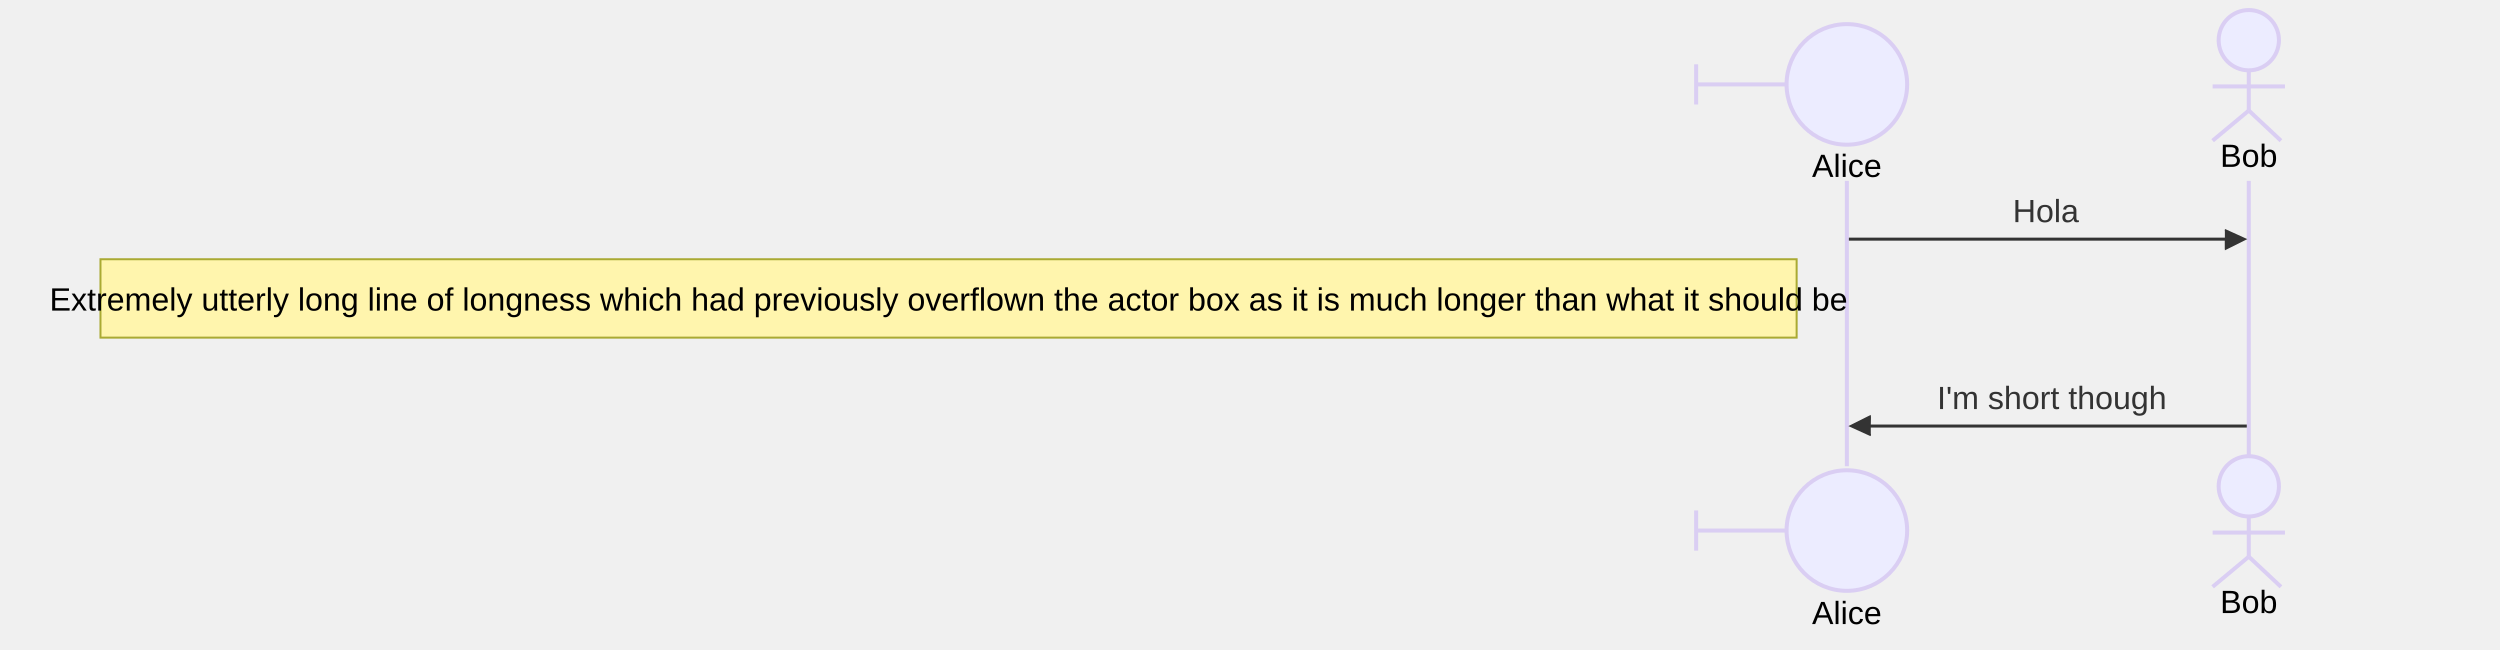
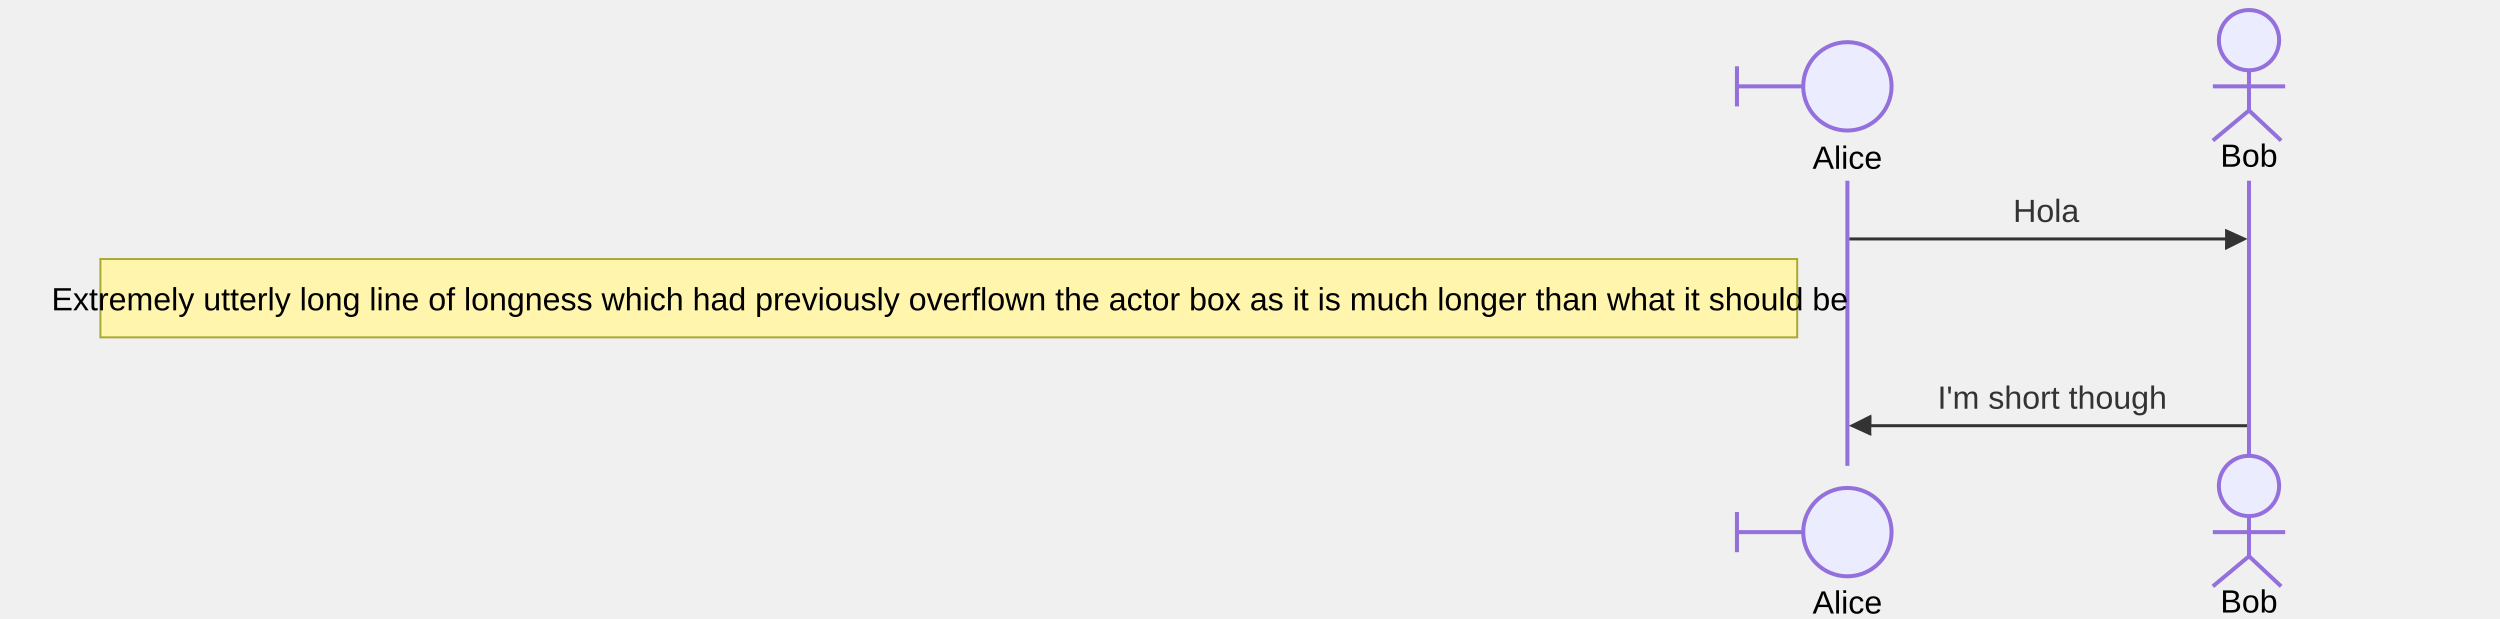
- <svg xmlns="http://www.w3.org/2000/svg" id="upstream_cypress_sequencediagram_v2_spec_should_render_long_notes_left_of_boundary_018" width="100%" style="max-width: 1244px; background-color: white;" viewBox="-844 -10 1244 323" role="graphics-document document" aria-roledescription="sequence">
+ <svg xmlns="http://www.w3.org/2000/svg" id="upstream_cypress_sequencediagram_v2_spec_should_render_long_notes_left_of_boundary_018" width="100%" style="max-width: 1245px; background-color: white;" viewBox="-845 -10 1245 308" role="graphics-document document" aria-roledescription="sequence">
  <g />
  <g />
  <g>
-     <line id="actor1" x1="275" y1="80" x2="275" y2="222" class="actor-line 200" stroke-width="0.5px" stroke="#999" name="Bob" />
+     <line id="actor1" x1="275" y1="80" x2="275" y2="222" class="actor-line 200" stroke-width="0.5px" stroke="#999" name="Bob" data-et="life-line" data-id="Bob" />
  </g>
  <g>
-     <line id="actor0" x1="75" y1="80" x2="75" y2="222" class="actor-line 200" stroke-width="0.5px" stroke="#999" name="Alice" />
+     <line id="actor0" x1="75" y1="80" x2="75" y2="222" class="actor-line 200" stroke-width="0.5px" stroke="#999" name="Alice" data-et="life-line" data-id="Alice" />
  </g>
-   <style>#upstream_cypress_sequencediagram_v2_spec_should_render_long_notes_left_of_boundary_018{font-family:"trebuchet ms",verdana,arial,sans-serif;font-size:16px;fill:#333;}@keyframes edge-animation-frame{from{stroke-dashoffset:0;}}@keyframes dash{to{stroke-dashoffset:0;}}#upstream_cypress_sequencediagram_v2_spec_should_render_long_notes_left_of_boundary_018 .edge-animation-slow{stroke-dasharray:9,5!important;stroke-dashoffset:900;animation:dash 50s linear infinite;stroke-linecap:round;}#upstream_cypress_sequencediagram_v2_spec_should_render_long_notes_left_of_boundary_018 .edge-animation-fast{stroke-dasharray:9,5!important;stroke-dashoffset:900;animation:dash 20s linear infinite;stroke-linecap:round;}#upstream_cypress_sequencediagram_v2_spec_should_render_long_notes_left_of_boundary_018 .error-icon{fill:#552222;}#upstream_cypress_sequencediagram_v2_spec_should_render_long_notes_left_of_boundary_018 .error-text{fill:#552222;stroke:#552222;}#upstream_cypress_sequencediagram_v2_spec_should_render_long_notes_left_of_boundary_018 .edge-thickness-normal{stroke-width:1px;}#upstream_cypress_sequencediagram_v2_spec_should_render_long_notes_left_of_boundary_018 .edge-thickness-thick{stroke-width:3.5px;}#upstream_cypress_sequencediagram_v2_spec_should_render_long_notes_left_of_boundary_018 .edge-pattern-solid{stroke-dasharray:0;}#upstream_cypress_sequencediagram_v2_spec_should_render_long_notes_left_of_boundary_018 .edge-thickness-invisible{stroke-width:0;fill:none;}#upstream_cypress_sequencediagram_v2_spec_should_render_long_notes_left_of_boundary_018 .edge-pattern-dashed{stroke-dasharray:3;}#upstream_cypress_sequencediagram_v2_spec_should_render_long_notes_left_of_boundary_018 .edge-pattern-dotted{stroke-dasharray:2;}#upstream_cypress_sequencediagram_v2_spec_should_render_long_notes_left_of_boundary_018 .marker{fill:#333333;stroke:#333333;}#upstream_cypress_sequencediagram_v2_spec_should_render_long_notes_left_of_boundary_018 .marker.cross{stroke:#333333;}#upstream_cypress_sequencediagram_v2_spec_should_render_long_notes_left_of_boundary_018 svg{font-family:"trebuchet ms",verdana,arial,sans-serif;font-size:16px;}#upstream_cypress_sequencediagram_v2_spec_should_render_long_notes_left_of_boundary_018 p{margin:0;}#upstream_cypress_sequencediagram_v2_spec_should_render_long_notes_left_of_boundary_018 .actor{stroke:hsl(259.626, 59.777%, 87.902%);fill:#ECECFF;}#upstream_cypress_sequencediagram_v2_spec_should_render_long_notes_left_of_boundary_018 text.actor&gt;tspan{fill:black;stroke:none;}#upstream_cypress_sequencediagram_v2_spec_should_render_long_notes_left_of_boundary_018 .actor-line{stroke:hsl(259.626, 59.777%, 87.902%);}#upstream_cypress_sequencediagram_v2_spec_should_render_long_notes_left_of_boundary_018 .innerArc{stroke-width:1.5;stroke-dasharray:none;}#upstream_cypress_sequencediagram_v2_spec_should_render_long_notes_left_of_boundary_018 .messageLine0{stroke-width:1.5;stroke-dasharray:none;stroke:#333;}#upstream_cypress_sequencediagram_v2_spec_should_render_long_notes_left_of_boundary_018 .messageLine1{stroke-width:1.5;stroke-dasharray:2,2;stroke:#333;}#upstream_cypress_sequencediagram_v2_spec_should_render_long_notes_left_of_boundary_018 #arrowhead path{fill:#333;stroke:#333;}#upstream_cypress_sequencediagram_v2_spec_should_render_long_notes_left_of_boundary_018 .sequenceNumber{fill:white;}#upstream_cypress_sequencediagram_v2_spec_should_render_long_notes_left_of_boundary_018 #sequencenumber{fill:#333;}#upstream_cypress_sequencediagram_v2_spec_should_render_long_notes_left_of_boundary_018 #crosshead path{fill:#333;stroke:#333;}#upstream_cypress_sequencediagram_v2_spec_should_render_long_notes_left_of_boundary_018 .messageText{fill:#333;stroke:none;}#upstream_cypress_sequencediagram_v2_spec_should_render_long_notes_left_of_boundary_018 .labelBox{stroke:hsl(259.626, 59.777%, 87.902%);fill:#ECECFF;}#upstream_cypress_sequencediagram_v2_spec_should_render_long_notes_left_of_boundary_018 .labelText,#upstream_cypress_sequencediagram_v2_spec_should_render_long_notes_left_of_boundary_018 .labelText&gt;tspan{fill:black;stroke:none;}#upstream_cypress_sequencediagram_v2_spec_should_render_long_notes_left_of_boundary_018 .loopText,#upstream_cypress_sequencediagram_v2_spec_should_render_long_notes_left_of_boundary_018 .loopText&gt;tspan{fill:black;stroke:none;}#upstream_cypress_sequencediagram_v2_spec_should_render_long_notes_left_of_boundary_018 .loopLine{stroke-width:2px;stroke-dasharray:2,2;stroke:hsl(259.626, 59.777%, 87.902%);fill:hsl(259.626, 59.777%, 87.902%);}#upstream_cypress_sequencediagram_v2_spec_should_render_long_notes_left_of_boundary_018 .note{stroke:#aaaa33;fill:#fff5ad;}#upstream_cypress_sequencediagram_v2_spec_should_render_long_notes_left_of_boundary_018 .noteText,#upstream_cypress_sequencediagram_v2_spec_should_render_long_notes_left_of_boundary_018 .noteText&gt;tspan{fill:black;stroke:none;}#upstream_cypress_sequencediagram_v2_spec_should_render_long_notes_left_of_boundary_018 .activation0{fill:#f4f4f4;stroke:#666;}#upstream_cypress_sequencediagram_v2_spec_should_render_long_notes_left_of_boundary_018 .activation1{fill:#f4f4f4;stroke:#666;}#upstream_cypress_sequencediagram_v2_spec_should_render_long_notes_left_of_boundary_018 .activation2{fill:#f4f4f4;stroke:#666;}#upstream_cypress_sequencediagram_v2_spec_should_render_long_notes_left_of_boundary_018 .actorPopupMenu{position:absolute;}#upstream_cypress_sequencediagram_v2_spec_should_render_long_notes_left_of_boundary_018 .actorPopupMenuPanel{position:absolute;fill:#ECECFF;box-shadow:0px 8px 16px 0px rgba(0,0,0,0.2);filter:drop-shadow(3px 5px 2px rgb(0 0 0 / 0.4));}#upstream_cypress_sequencediagram_v2_spec_should_render_long_notes_left_of_boundary_018 .actor-man line{stroke:hsl(259.626, 59.777%, 87.902%);fill:#ECECFF;}#upstream_cypress_sequencediagram_v2_spec_should_render_long_notes_left_of_boundary_018 .actor-man circle,#upstream_cypress_sequencediagram_v2_spec_should_render_long_notes_left_of_boundary_018 line{stroke:hsl(259.626, 59.777%, 87.902%);fill:#ECECFF;stroke-width:2px;}#upstream_cypress_sequencediagram_v2_spec_should_render_long_notes_left_of_boundary_018 :root{--mermaid-font-family:"trebuchet ms",verdana,arial,sans-serif;}</style>
+   <style>#upstream_cypress_sequencediagram_v2_spec_should_render_long_notes_left_of_boundary_018{font-family:"trebuchet ms",verdana,arial,sans-serif;font-size:16px;fill:#333;}@keyframes edge-animation-frame{from{stroke-dashoffset:0;}}@keyframes dash{to{stroke-dashoffset:0;}}#upstream_cypress_sequencediagram_v2_spec_should_render_long_notes_left_of_boundary_018 .edge-animation-slow{stroke-dasharray:9,5!important;stroke-dashoffset:900;animation:dash 50s linear infinite;stroke-linecap:round;}#upstream_cypress_sequencediagram_v2_spec_should_render_long_notes_left_of_boundary_018 .edge-animation-fast{stroke-dasharray:9,5!important;stroke-dashoffset:900;animation:dash 20s linear infinite;stroke-linecap:round;}#upstream_cypress_sequencediagram_v2_spec_should_render_long_notes_left_of_boundary_018 .error-icon{fill:#552222;}#upstream_cypress_sequencediagram_v2_spec_should_render_long_notes_left_of_boundary_018 .error-text{fill:#552222;stroke:#552222;}#upstream_cypress_sequencediagram_v2_spec_should_render_long_notes_left_of_boundary_018 .edge-thickness-normal{stroke-width:1px;}#upstream_cypress_sequencediagram_v2_spec_should_render_long_notes_left_of_boundary_018 .edge-thickness-thick{stroke-width:3.5px;}#upstream_cypress_sequencediagram_v2_spec_should_render_long_notes_left_of_boundary_018 .edge-pattern-solid{stroke-dasharray:0;}#upstream_cypress_sequencediagram_v2_spec_should_render_long_notes_left_of_boundary_018 .edge-thickness-invisible{stroke-width:0;fill:none;}#upstream_cypress_sequencediagram_v2_spec_should_render_long_notes_left_of_boundary_018 .edge-pattern-dashed{stroke-dasharray:3;}#upstream_cypress_sequencediagram_v2_spec_should_render_long_notes_left_of_boundary_018 .edge-pattern-dotted{stroke-dasharray:2;}#upstream_cypress_sequencediagram_v2_spec_should_render_long_notes_left_of_boundary_018 .marker{fill:#333333;stroke:#333333;}#upstream_cypress_sequencediagram_v2_spec_should_render_long_notes_left_of_boundary_018 .marker.cross{stroke:#333333;}#upstream_cypress_sequencediagram_v2_spec_should_render_long_notes_left_of_boundary_018 svg{font-family:"trebuchet ms",verdana,arial,sans-serif;font-size:16px;}#upstream_cypress_sequencediagram_v2_spec_should_render_long_notes_left_of_boundary_018 p{margin:0;}#upstream_cypress_sequencediagram_v2_spec_should_render_long_notes_left_of_boundary_018 .actor{stroke:#9370DB;fill:#ECECFF;stroke-width:1;}#upstream_cypress_sequencediagram_v2_spec_should_render_long_notes_left_of_boundary_018 rect.actor.outer-path[data-look="neo"]{filter:drop-shadow(1px 2px 2px rgba(185, 185, 185, 1));}#upstream_cypress_sequencediagram_v2_spec_should_render_long_notes_left_of_boundary_018 rect.note[data-look="neo"]{stroke:#aaaa33;fill:#fff5ad;filter:drop-shadow(1px 2px 2px rgba(185, 185, 185, 1));}#upstream_cypress_sequencediagram_v2_spec_should_render_long_notes_left_of_boundary_018 text.actor&gt;tspan{fill:black;stroke:none;}#upstream_cypress_sequencediagram_v2_spec_should_render_long_notes_left_of_boundary_018 .actor-line{stroke:#9370DB;}#upstream_cypress_sequencediagram_v2_spec_should_render_long_notes_left_of_boundary_018 .innerArc{stroke-width:1.5;stroke-dasharray:none;}#upstream_cypress_sequencediagram_v2_spec_should_render_long_notes_left_of_boundary_018 .messageLine0{stroke-width:1.5;stroke-dasharray:none;stroke:#333;}#upstream_cypress_sequencediagram_v2_spec_should_render_long_notes_left_of_boundary_018 .messageLine1{stroke-width:1.5;stroke-dasharray:2,2;stroke:#333;}#upstream_cypress_sequencediagram_v2_spec_should_render_long_notes_left_of_boundary_018 [id$="-arrowhead"] path{fill:#333;stroke:#333;}#upstream_cypress_sequencediagram_v2_spec_should_render_long_notes_left_of_boundary_018 .sequenceNumber{fill:white;}#upstream_cypress_sequencediagram_v2_spec_should_render_long_notes_left_of_boundary_018 [id$="-sequencenumber"]{fill:#333;}#upstream_cypress_sequencediagram_v2_spec_should_render_long_notes_left_of_boundary_018 [id$="-crosshead"] path{fill:#333;stroke:#333;}#upstream_cypress_sequencediagram_v2_spec_should_render_long_notes_left_of_boundary_018 .messageText{fill:#333;stroke:none;}#upstream_cypress_sequencediagram_v2_spec_should_render_long_notes_left_of_boundary_018 .labelBox{stroke:#9370DB;fill:#ECECFF;filter:none;}#upstream_cypress_sequencediagram_v2_spec_should_render_long_notes_left_of_boundary_018 .labelText,#upstream_cypress_sequencediagram_v2_spec_should_render_long_notes_left_of_boundary_018 .labelText&gt;tspan{fill:black;stroke:none;}#upstream_cypress_sequencediagram_v2_spec_should_render_long_notes_left_of_boundary_018 .loopText,#upstream_cypress_sequencediagram_v2_spec_should_render_long_notes_left_of_boundary_018 .loopText&gt;tspan{fill:black;stroke:none;}#upstream_cypress_sequencediagram_v2_spec_should_render_long_notes_left_of_boundary_018 .sectionTitle,#upstream_cypress_sequencediagram_v2_spec_should_render_long_notes_left_of_boundary_018 .sectionTitle&gt;tspan{fill:black;stroke:none;}#upstream_cypress_sequencediagram_v2_spec_should_render_long_notes_left_of_boundary_018 .loopLine{stroke-width:2px;stroke-dasharray:2,2;stroke:#9370DB;fill:#9370DB;}#upstream_cypress_sequencediagram_v2_spec_should_render_long_notes_left_of_boundary_018 .note{stroke:#aaaa33;fill:#fff5ad;}#upstream_cypress_sequencediagram_v2_spec_should_render_long_notes_left_of_boundary_018 .noteText,#upstream_cypress_sequencediagram_v2_spec_should_render_long_notes_left_of_boundary_018 .noteText&gt;tspan{fill:black;stroke:none;font-weight:normal;}#upstream_cypress_sequencediagram_v2_spec_should_render_long_notes_left_of_boundary_018 .activation0{fill:#f4f4f4;stroke:#666;}#upstream_cypress_sequencediagram_v2_spec_should_render_long_notes_left_of_boundary_018 .activation1{fill:#f4f4f4;stroke:#666;}#upstream_cypress_sequencediagram_v2_spec_should_render_long_notes_left_of_boundary_018 .activation2{fill:#f4f4f4;stroke:#666;}#upstream_cypress_sequencediagram_v2_spec_should_render_long_notes_left_of_boundary_018 .actorPopupMenu{position:absolute;}#upstream_cypress_sequencediagram_v2_spec_should_render_long_notes_left_of_boundary_018 .actorPopupMenuPanel{position:absolute;fill:#ECECFF;box-shadow:0px 8px 16px 0px rgba(0,0,0,0.2);filter:drop-shadow(3px 5px 2px rgb(0 0 0 / 0.4));}#upstream_cypress_sequencediagram_v2_spec_should_render_long_notes_left_of_boundary_018 .actor-man circle,#upstream_cypress_sequencediagram_v2_spec_should_render_long_notes_left_of_boundary_018 line{fill:#ECECFF;stroke-width:2px;}#upstream_cypress_sequencediagram_v2_spec_should_render_long_notes_left_of_boundary_018 g rect.rect{filter:drop-shadow(1px 2px 2px rgba(185, 185, 185, 1));stroke:#9370DB;}#upstream_cypress_sequencediagram_v2_spec_should_render_long_notes_left_of_boundary_018 .node .neo-node{stroke:#9370DB;}#upstream_cypress_sequencediagram_v2_spec_should_render_long_notes_left_of_boundary_018 [data-look="neo"].node rect,#upstream_cypress_sequencediagram_v2_spec_should_render_long_notes_left_of_boundary_018 [data-look="neo"].cluster rect,#upstream_cypress_sequencediagram_v2_spec_should_render_long_notes_left_of_boundary_018 [data-look="neo"].node polygon{stroke:#9370DB;filter:drop-shadow(1px 2px 2px rgba(185, 185, 185, 1));}#upstream_cypress_sequencediagram_v2_spec_should_render_long_notes_left_of_boundary_018 [data-look="neo"].node path{stroke:#9370DB;stroke-width:1px;}#upstream_cypress_sequencediagram_v2_spec_should_render_long_notes_left_of_boundary_018 [data-look="neo"].node .outer-path{filter:drop-shadow(1px 2px 2px rgba(185, 185, 185, 1));}#upstream_cypress_sequencediagram_v2_spec_should_render_long_notes_left_of_boundary_018 [data-look="neo"].node .neo-line path{stroke:#9370DB;filter:none;}#upstream_cypress_sequencediagram_v2_spec_should_render_long_notes_left_of_boundary_018 [data-look="neo"].node circle{stroke:#9370DB;filter:drop-shadow(1px 2px 2px rgba(185, 185, 185, 1));}#upstream_cypress_sequencediagram_v2_spec_should_render_long_notes_left_of_boundary_018 [data-look="neo"].node circle .state-start{fill:#000000;}#upstream_cypress_sequencediagram_v2_spec_should_render_long_notes_left_of_boundary_018 [data-look="neo"].icon-shape .icon{fill:#9370DB;filter:drop-shadow(1px 2px 2px rgba(185, 185, 185, 1));}#upstream_cypress_sequencediagram_v2_spec_should_render_long_notes_left_of_boundary_018 [data-look="neo"].icon-shape .icon-neo path{stroke:#9370DB;filter:drop-shadow(1px 2px 2px rgba(185, 185, 185, 1));}#upstream_cypress_sequencediagram_v2_spec_should_render_long_notes_left_of_boundary_018 :root{--mermaid-font-family:"trebuchet ms",verdana,arial,sans-serif;}</style>
  <g />
  <defs>
-     <symbol id="computer" width="24" height="24">
+     <symbol id="upstream_cypress_sequencediagram_v2_spec_should_render_long_notes_left_of_boundary_018-computer" width="24" height="24">
      <path transform="scale(.5)" d="M2 2v13h20v-13h-20zm18 11h-16v-9h16v9zm-10.228 6l.466-1h3.524l.467 1h-4.457zm14.228 3h-24l2-6h2.104l-1.33 4h18.45l-1.297-4h2.073l2 6zm-5-10h-14v-7h14v7z" />
    </symbol>
  </defs>
  <defs>
-     <symbol id="database" fill-rule="evenodd" clip-rule="evenodd">
+     <symbol id="upstream_cypress_sequencediagram_v2_spec_should_render_long_notes_left_of_boundary_018-database" fill-rule="evenodd" clip-rule="evenodd">
      <path transform="scale(.5)" d="M12.258.001l.256.004.255.005.253.008.251.01.249.012.247.015.246.016.242.019.241.02.239.023.236.024.233.027.231.028.229.031.225.032.223.034.22.036.217.038.214.04.211.041.208.043.205.045.201.046.198.048.194.05.191.051.187.053.183.054.18.056.175.057.172.059.168.06.163.061.16.063.155.064.15.066.074.033.073.033.071.034.07.034.069.035.068.035.067.035.066.035.064.036.064.036.062.036.06.036.06.037.058.037.058.037.055.038.055.038.053.038.052.038.051.039.05.039.048.039.047.039.045.04.044.04.043.04.041.04.04.041.039.041.037.041.036.041.034.041.033.042.032.042.03.042.029.042.027.042.026.043.024.043.023.043.021.043.02.043.018.044.017.043.015.044.013.044.012.044.011.045.009.044.007.045.006.045.004.045.002.045.001.045v17l-.001.045-.002.045-.004.045-.006.045-.007.045-.009.044-.011.045-.012.044-.013.044-.015.044-.017.043-.018.044-.02.043-.021.043-.023.043-.024.043-.026.043-.027.042-.029.042-.03.042-.032.042-.033.042-.034.041-.036.041-.037.041-.039.041-.04.041-.041.04-.043.04-.044.04-.045.04-.047.039-.048.039-.05.039-.051.039-.052.038-.053.038-.055.038-.055.038-.058.037-.058.037-.06.037-.06.036-.062.036-.064.036-.064.036-.066.035-.067.035-.068.035-.069.035-.07.034-.071.034-.073.033-.074.033-.15.066-.155.064-.16.063-.163.061-.168.06-.172.059-.175.057-.18.056-.183.054-.187.053-.191.051-.194.05-.198.048-.201.046-.205.045-.208.043-.211.041-.214.04-.217.038-.22.036-.223.034-.225.032-.229.031-.231.028-.233.027-.236.024-.239.023-.241.02-.242.019-.246.016-.247.015-.249.012-.251.01-.253.008-.255.005-.256.004-.258.001-.258-.001-.256-.004-.255-.005-.253-.008-.251-.01-.249-.012-.247-.015-.245-.016-.243-.019-.241-.02-.238-.023-.236-.024-.234-.027-.231-.028-.228-.031-.226-.032-.223-.034-.22-.036-.217-.038-.214-.04-.211-.041-.208-.043-.204-.045-.201-.046-.198-.048-.195-.05-.19-.051-.187-.053-.184-.054-.179-.056-.176-.057-.172-.059-.167-.06-.164-.061-.159-.063-.155-.064-.151-.066-.074-.033-.072-.033-.072-.034-.07-.034-.069-.035-.068-.035-.067-.035-.066-.035-.064-.036-.063-.036-.062-.036-.061-.036-.06-.037-.058-.037-.057-.037-.056-.038-.055-.038-.053-.038-.052-.038-.051-.039-.049-.039-.049-.039-.046-.039-.046-.04-.044-.04-.043-.04-.041-.04-.04-.041-.039-.041-.037-.041-.036-.041-.034-.041-.033-.042-.032-.042-.03-.042-.029-.042-.027-.042-.026-.043-.024-.043-.023-.043-.021-.043-.02-.043-.018-.044-.017-.043-.015-.044-.013-.044-.012-.044-.011-.045-.009-.044-.007-.045-.006-.045-.004-.045-.002-.045-.001-.045v-17l.001-.045.002-.045.004-.045.006-.045.007-.045.009-.044.011-.045.012-.044.013-.044.015-.044.017-.043.018-.044.02-.043.021-.043.023-.043.024-.043.026-.043.027-.042.029-.042.03-.042.032-.042.033-.042.034-.041.036-.041.037-.041.039-.041.04-.041.041-.04.043-.04.044-.04.046-.04.046-.039.049-.039.049-.039.051-.039.052-.038.053-.038.055-.038.056-.038.057-.037.058-.037.06-.037.061-.036.062-.036.063-.036.064-.036.066-.035.067-.035.068-.035.069-.035.07-.034.072-.034.072-.033.074-.033.151-.066.155-.064.159-.063.164-.061.167-.06.172-.059.176-.057.179-.056.184-.054.187-.053.19-.051.195-.05.198-.048.201-.046.204-.045.208-.043.211-.041.214-.04.217-.038.22-.036.223-.034.226-.032.228-.031.231-.028.234-.027.236-.024.238-.023.241-.02.243-.019.245-.016.247-.015.249-.012.251-.01.253-.008.255-.005.256-.004.258-.001.258.001zm-9.258 20.499v.01l.001.021.003.021.004.022.005.021.006.022.007.022.009.023.01.022.011.023.012.023.013.023.015.023.016.024.017.023.018.024.019.024.021.024.022.025.023.024.024.025.052.049.056.05.061.051.066.051.07.051.075.051.079.052.084.052.088.052.092.052.097.052.102.051.105.052.11.052.114.051.119.051.123.051.127.05.131.05.135.05.139.048.144.049.147.047.152.047.155.047.16.045.163.045.167.043.171.043.176.041.178.041.183.039.187.039.19.037.194.035.197.035.202.033.204.031.209.03.212.029.216.027.219.025.222.024.226.021.23.02.233.018.236.016.24.015.243.012.246.01.249.008.253.005.256.004.259.001.26-.001.257-.004.254-.005.25-.008.247-.011.244-.012.241-.014.237-.016.233-.018.231-.021.226-.021.224-.024.22-.026.216-.027.212-.028.21-.031.205-.031.202-.034.198-.034.194-.036.191-.037.187-.039.183-.04.179-.04.175-.042.172-.043.168-.044.163-.045.16-.046.155-.046.152-.047.148-.048.143-.049.139-.049.136-.05.131-.05.126-.05.123-.051.118-.052.114-.051.11-.052.106-.052.101-.052.096-.052.092-.052.088-.053.083-.051.079-.052.074-.052.07-.051.065-.051.06-.051.056-.05.051-.05.023-.024.023-.025.021-.024.02-.024.019-.024.018-.024.017-.024.015-.023.014-.024.013-.023.012-.023.01-.023.01-.022.008-.022.006-.022.006-.022.004-.022.004-.021.001-.021.001-.021v-4.127l-.077.055-.08.053-.083.054-.085.053-.087.052-.09.052-.093.051-.095.05-.097.05-.1.049-.102.049-.105.048-.106.047-.109.047-.111.046-.114.045-.115.045-.118.044-.12.043-.122.042-.124.042-.126.041-.128.04-.13.04-.132.038-.134.038-.135.037-.138.037-.139.035-.142.035-.143.034-.144.033-.147.032-.148.031-.15.03-.151.03-.153.029-.154.027-.156.027-.158.026-.159.025-.161.024-.162.023-.163.022-.165.021-.166.02-.167.019-.169.018-.169.017-.171.016-.173.015-.173.014-.175.013-.175.012-.177.011-.178.01-.179.008-.179.008-.181.006-.182.005-.182.004-.184.003-.184.002h-.37l-.184-.002-.184-.003-.182-.004-.182-.005-.181-.006-.179-.008-.179-.008-.178-.01-.176-.011-.176-.012-.175-.013-.173-.014-.172-.015-.171-.016-.17-.017-.169-.018-.167-.019-.166-.02-.165-.021-.163-.022-.162-.023-.161-.024-.159-.025-.157-.026-.156-.027-.155-.027-.153-.029-.151-.03-.15-.03-.148-.031-.146-.032-.145-.033-.143-.034-.141-.035-.14-.035-.137-.037-.136-.037-.134-.038-.132-.038-.13-.04-.128-.04-.126-.041-.124-.042-.122-.042-.12-.044-.117-.043-.116-.045-.113-.045-.112-.046-.109-.047-.106-.047-.105-.048-.102-.049-.1-.049-.097-.05-.095-.05-.093-.052-.09-.051-.087-.052-.085-.053-.083-.054-.08-.054-.077-.054v4.127zm0-5.654v.011l.001.021.003.021.004.021.005.022.006.022.007.022.009.022.01.022.011.023.012.023.013.023.015.024.016.023.017.024.018.024.019.024.021.024.022.024.023.025.024.024.052.05.056.05.061.05.066.051.07.051.075.052.079.051.084.052.088.052.092.052.097.052.102.052.105.052.11.051.114.051.119.052.123.05.127.051.131.05.135.049.139.049.144.048.147.048.152.047.155.046.16.045.163.045.167.044.171.042.176.042.178.04.183.04.187.038.19.037.194.036.197.034.202.033.204.032.209.03.212.028.216.027.219.025.222.024.226.022.23.02.233.018.236.016.24.014.243.012.246.01.249.008.253.006.256.003.259.001.26-.001.257-.003.254-.006.25-.008.247-.01.244-.012.241-.015.237-.016.233-.018.231-.02.226-.022.224-.024.22-.025.216-.027.212-.029.21-.03.205-.032.202-.033.198-.035.194-.036.191-.037.187-.039.183-.039.179-.041.175-.042.172-.043.168-.044.163-.045.16-.045.155-.047.152-.047.148-.048.143-.048.139-.05.136-.049.131-.05.126-.051.123-.051.118-.051.114-.052.11-.052.106-.052.101-.052.096-.052.092-.052.088-.052.083-.052.079-.052.074-.051.07-.052.065-.051.06-.05.056-.051.051-.049.023-.025.023-.024.021-.025.02-.024.019-.024.018-.024.017-.024.015-.023.014-.023.013-.024.012-.022.01-.023.01-.023.008-.022.006-.022.006-.022.004-.021.004-.022.001-.021.001-.021v-4.139l-.077.054-.08.054-.083.054-.085.052-.087.053-.09.051-.093.051-.095.051-.097.05-.1.049-.102.049-.105.048-.106.047-.109.047-.111.046-.114.045-.115.044-.118.044-.12.044-.122.042-.124.042-.126.041-.128.04-.13.039-.132.039-.134.038-.135.037-.138.036-.139.036-.142.035-.143.033-.144.033-.147.033-.148.031-.15.03-.151.03-.153.028-.154.028-.156.027-.158.026-.159.025-.161.024-.162.023-.163.022-.165.021-.166.02-.167.019-.169.018-.169.017-.171.016-.173.015-.173.014-.175.013-.175.012-.177.011-.178.009-.179.009-.179.007-.181.007-.182.005-.182.004-.184.003-.184.002h-.37l-.184-.002-.184-.003-.182-.004-.182-.005-.181-.007-.179-.007-.179-.009-.178-.009-.176-.011-.176-.012-.175-.013-.173-.014-.172-.015-.171-.016-.17-.017-.169-.018-.167-.019-.166-.02-.165-.021-.163-.022-.162-.023-.161-.024-.159-.025-.157-.026-.156-.027-.155-.028-.153-.028-.151-.03-.15-.03-.148-.031-.146-.033-.145-.033-.143-.033-.141-.035-.14-.036-.137-.036-.136-.037-.134-.038-.132-.039-.13-.039-.128-.04-.126-.041-.124-.042-.122-.043-.12-.043-.117-.044-.116-.044-.113-.046-.112-.046-.109-.046-.106-.047-.105-.048-.102-.049-.1-.049-.097-.05-.095-.051-.093-.051-.09-.051-.087-.053-.085-.052-.083-.054-.08-.054-.077-.054v4.139zm0-5.666v.011l.001.02.003.022.004.021.005.022.006.021.007.022.009.023.01.022.011.023.012.023.013.023.015.023.016.024.017.024.018.023.019.024.021.025.022.024.023.024.024.025.052.05.056.05.061.05.066.051.07.051.075.052.079.051.084.052.088.052.092.052.097.052.102.052.105.051.11.052.114.051.119.051.123.051.127.05.131.05.135.05.139.049.144.048.147.048.152.047.155.046.16.045.163.045.167.043.171.043.176.042.178.04.183.04.187.038.19.037.194.036.197.034.202.033.204.032.209.03.212.028.216.027.219.025.222.024.226.021.23.02.233.018.236.017.24.014.243.012.246.01.249.008.253.006.256.003.259.001.26-.001.257-.003.254-.006.25-.008.247-.01.244-.013.241-.014.237-.016.233-.018.231-.02.226-.022.224-.024.22-.025.216-.027.212-.029.21-.03.205-.032.202-.033.198-.035.194-.036.191-.037.187-.039.183-.039.179-.041.175-.042.172-.043.168-.044.163-.045.16-.045.155-.047.152-.047.148-.048.143-.049.139-.049.136-.049.131-.051.126-.05.123-.051.118-.052.114-.051.11-.052.106-.052.101-.052.096-.052.092-.052.088-.052.083-.052.079-.052.074-.052.07-.051.065-.051.06-.051.056-.05.051-.049.023-.025.023-.025.021-.024.02-.024.019-.024.018-.024.017-.024.015-.023.014-.024.013-.023.012-.023.01-.022.01-.023.008-.022.006-.022.006-.022.004-.022.004-.021.001-.021.001-.021v-4.153l-.077.054-.08.054-.083.053-.085.053-.087.053-.09.051-.093.051-.095.051-.097.05-.1.049-.102.048-.105.048-.106.048-.109.046-.111.046-.114.046-.115.044-.118.044-.12.043-.122.043-.124.042-.126.041-.128.04-.13.039-.132.039-.134.038-.135.037-.138.036-.139.036-.142.034-.143.034-.144.033-.147.032-.148.032-.15.03-.151.03-.153.028-.154.028-.156.027-.158.026-.159.024-.161.024-.162.023-.163.023-.165.021-.166.02-.167.019-.169.018-.169.017-.171.016-.173.015-.173.014-.175.013-.175.012-.177.01-.178.01-.179.009-.179.007-.181.006-.182.006-.182.004-.184.003-.184.001-.185.001-.185-.001-.184-.001-.184-.003-.182-.004-.182-.006-.181-.006-.179-.007-.179-.009-.178-.01-.176-.01-.176-.012-.175-.013-.173-.014-.172-.015-.171-.016-.17-.017-.169-.018-.167-.019-.166-.02-.165-.021-.163-.023-.162-.023-.161-.024-.159-.024-.157-.026-.156-.027-.155-.028-.153-.028-.151-.03-.15-.03-.148-.032-.146-.032-.145-.033-.143-.034-.141-.034-.14-.036-.137-.036-.136-.037-.134-.038-.132-.039-.13-.039-.128-.041-.126-.041-.124-.041-.122-.043-.12-.043-.117-.044-.116-.044-.113-.046-.112-.046-.109-.046-.106-.048-.105-.048-.102-.048-.1-.05-.097-.049-.095-.051-.093-.051-.09-.052-.087-.052-.085-.053-.083-.053-.08-.054-.077-.054v4.153zm8.74-8.179l-.257.004-.254.005-.25.008-.247.011-.244.012-.241.014-.237.016-.233.018-.231.021-.226.022-.224.023-.22.026-.216.027-.212.028-.21.031-.205.032-.202.033-.198.034-.194.036-.191.038-.187.038-.183.04-.179.041-.175.042-.172.043-.168.043-.163.045-.16.046-.155.046-.152.048-.148.048-.143.048-.139.049-.136.05-.131.05-.126.051-.123.051-.118.051-.114.052-.11.052-.106.052-.101.052-.096.052-.092.052-.088.052-.083.052-.079.052-.074.051-.07.052-.065.051-.06.05-.056.05-.051.05-.023.025-.023.024-.021.024-.02.025-.019.024-.018.024-.017.023-.015.024-.014.023-.013.023-.012.023-.01.023-.01.022-.008.022-.006.023-.006.021-.004.022-.004.021-.001.021-.001.021.001.021.001.021.004.021.004.022.006.021.006.023.008.022.01.022.01.023.012.023.013.023.014.023.015.024.017.023.018.024.019.024.02.025.021.024.023.024.023.025.051.05.056.05.06.05.065.051.07.052.074.051.079.052.083.052.088.052.092.052.096.052.101.052.106.052.11.052.114.052.118.051.123.051.126.051.131.05.136.05.139.049.143.048.148.048.152.048.155.046.16.046.163.045.168.043.172.043.175.042.179.041.183.04.187.038.191.038.194.036.198.034.202.033.205.032.21.031.212.028.216.027.22.026.224.023.226.022.231.021.233.018.237.016.241.014.244.012.247.011.25.008.254.005.257.004.26.001.26-.001.257-.004.254-.005.25-.008.247-.011.244-.012.241-.014.237-.016.233-.018.231-.021.226-.022.224-.023.22-.026.216-.027.212-.028.21-.031.205-.032.202-.033.198-.034.194-.036.191-.038.187-.038.183-.04.179-.041.175-.042.172-.043.168-.043.163-.045.16-.046.155-.046.152-.048.148-.048.143-.048.139-.049.136-.05.131-.05.126-.051.123-.051.118-.051.114-.052.11-.052.106-.052.101-.052.096-.052.092-.052.088-.052.083-.052.079-.052.074-.051.07-.052.065-.051.06-.05.056-.05.051-.05.023-.025.023-.024.021-.024.02-.025.019-.024.018-.024.017-.023.015-.024.014-.023.013-.023.012-.023.01-.023.01-.022.008-.022.006-.023.006-.021.004-.022.004-.021.001-.021.001-.021-.001-.021-.001-.021-.004-.021-.004-.022-.006-.021-.006-.023-.008-.022-.01-.022-.01-.023-.012-.023-.013-.023-.014-.023-.015-.024-.017-.023-.018-.024-.019-.024-.02-.025-.021-.024-.023-.024-.023-.025-.051-.05-.056-.05-.06-.05-.065-.051-.07-.052-.074-.051-.079-.052-.083-.052-.088-.052-.092-.052-.096-.052-.101-.052-.106-.052-.11-.052-.114-.052-.118-.051-.123-.051-.126-.051-.131-.05-.136-.05-.139-.049-.143-.048-.148-.048-.152-.048-.155-.046-.16-.046-.163-.045-.168-.043-.172-.043-.175-.042-.179-.041-.183-.04-.187-.038-.191-.038-.194-.036-.198-.034-.202-.033-.205-.032-.21-.031-.212-.028-.216-.027-.22-.026-.224-.023-.226-.022-.231-.021-.233-.018-.237-.016-.241-.014-.244-.012-.247-.011-.25-.008-.254-.005-.257-.004-.26-.001-.26.001z" />
    </symbol>
  </defs>
  <defs>
-     <symbol id="clock" width="24" height="24">
+     <symbol id="upstream_cypress_sequencediagram_v2_spec_should_render_long_notes_left_of_boundary_018-clock" width="24" height="24">
      <path transform="scale(.5)" d="M12 2c5.514 0 10 4.486 10 10s-4.486 10-10 10-10-4.486-10-10 4.486-10 10-10zm0-2c-6.627 0-12 5.373-12 12s5.373 12 12 12 12-5.373 12-12-5.373-12-12-12zm5.848 12.459c.202.038.202.333.001.372-1.907.361-6.045 1.111-6.547 1.111-.719 0-1.301-.582-1.301-1.301 0-.512.77-5.447 1.125-7.445.034-.192.312-.181.343.014l.985 6.238 5.394 1.011z" />
    </symbol>
  </defs>
  <defs>
-     <marker id="arrowhead" refX="7.9" refY="5" markerUnits="userSpaceOnUse" markerWidth="12" markerHeight="12" orient="auto-start-reverse">
+     <marker id="upstream_cypress_sequencediagram_v2_spec_should_render_long_notes_left_of_boundary_018-arrowhead" refX="7.9" refY="5" markerUnits="userSpaceOnUse" markerWidth="12" markerHeight="12" orient="auto-start-reverse">
      <path d="M -1 0 L 10 5 L 0 10 z" />
    </marker>
  </defs>
  <defs>
-     <marker id="crosshead" markerWidth="15" markerHeight="8" orient="auto" refX="4" refY="4.5">
+     <marker id="upstream_cypress_sequencediagram_v2_spec_should_render_long_notes_left_of_boundary_018-crosshead" markerWidth="15" markerHeight="8" orient="auto" refX="4" refY="4.5">
      <path fill="none" stroke="#000000" stroke-width="1pt" d="M 1,2 L 6,7 M 6,2 L 1,7" style="stroke-dasharray: 0, 0;" />
    </marker>
  </defs>
  <defs>
-     <marker id="filled-head" refX="15.5" refY="7" markerWidth="20" markerHeight="28" orient="auto">
+     <marker id="upstream_cypress_sequencediagram_v2_spec_should_render_long_notes_left_of_boundary_018-filled-head" refX="15.5" refY="7" markerWidth="20" markerHeight="28" orient="auto">
      <path d="M 18,7 L9,13 L14,7 L9,1 Z" />
    </marker>
  </defs>
  <defs>
-     <marker id="sequencenumber" refX="15" refY="15" markerWidth="60" markerHeight="40" orient="auto">
+     <marker id="upstream_cypress_sequencediagram_v2_spec_should_render_long_notes_left_of_boundary_018-sequencenumber" refX="15" refY="15" markerWidth="60" markerHeight="40" orient="auto">
      <circle cx="15" cy="15" r="6" />
    </marker>
  </defs>
-   <g>
-     <rect x="-794" y="119" fill="#EDF2AE" stroke="#666" width="844" height="39" class="note" />
+   <defs>
+     <marker id="upstream_cypress_sequencediagram_v2_spec_should_render_long_notes_left_of_boundary_018-solidTopArrowHead" refX="7.9" refY="7.25" markerUnits="userSpaceOnUse" markerWidth="12" markerHeight="12" orient="auto-start-reverse">
+       <path d="M 0 0 L 10 8 L 0 8 z" />
+     </marker>
+   </defs>
+   <defs>
+     <marker id="upstream_cypress_sequencediagram_v2_spec_should_render_long_notes_left_of_boundary_018-solidBottomArrowHead" refX="7.9" refY="0.75" markerUnits="userSpaceOnUse" markerWidth="12" markerHeight="12" orient="auto-start-reverse">
+       <path d="M 0 0 L 10 0 L 0 8 z" />
+     </marker>
+   </defs>
+   <defs>
+     <marker id="upstream_cypress_sequencediagram_v2_spec_should_render_long_notes_left_of_boundary_018-stickTopArrowHead" refX="7.5" refY="7" markerUnits="userSpaceOnUse" markerWidth="12" markerHeight="12" orient="auto-start-reverse">
+       <path d="M 0 0 L 7 7" stroke="black" stroke-width="1.5" fill="none" />
+     </marker>
+   </defs>
+   <defs>
+     <marker id="upstream_cypress_sequencediagram_v2_spec_should_render_long_notes_left_of_boundary_018-stickBottomArrowHead" refX="7.5" refY="0" markerUnits="userSpaceOnUse" markerWidth="12" markerHeight="12" orient="auto-start-reverse">
+       <path d="M 0 7 L 7 0" stroke="black" stroke-width="1.5" fill="none" />
+     </marker>
+   </defs>
+   <g data-et="note" data-id="i1">
+     <rect x="-795" y="119" fill="#EDF2AE" stroke="#666" width="845" height="39" class="note" />
    <text x="-372" y="124" text-anchor="middle" dominant-baseline="middle" alignment-baseline="middle" class="noteText" dy="1em" style="font-size: 16px; font-weight: 400;">
      <tspan x="-372">Extremely utterly long line of longness which had previously overflown the actor box as it is much longer than what it should be</tspan>
    </text>
  </g>
-   <g class="actor-man actor-top" name="Alice" transform="translate(0,22)">
-     <line id="actor-man-torso0" x1="0" y1="10" x2="60" y2="10" />
-     <line id="actor-man-arms0" x1="0" y1="0" x2="0" y2="20" />
-     <circle cx="75" cy="10" r="30" />
-     <text x="75" y="50.5" dominant-baseline="central" alignment-baseline="central" class="actor actor-man" style="text-anchor: middle; font-size: 16px; font-weight: 400;">
+   <g class="actor-man actor-top" name="Alice" transform="translate(0,21)" data-et="participant" data-type="boundary" data-id="Alice" style="stroke: rgb(147, 112, 219);">
+     <line id="actor-man-torso0" x1="20" y1="12" x2="60" y2="12" />
+     <line id="actor-man-arms0" x1="20" y1="2" x2="20" y2="22" />
+     <circle cx="75" cy="12" r="22" />
+     <text x="75" y="47.5" dominant-baseline="central" alignment-baseline="central" class="actor actor-man" style="text-anchor: middle; font-size: 16px; font-weight: 400;">
      <tspan x="75" dy="0">Alice</tspan>
    </text>
  </g>
-   <g class="actor-man actor-top" name="Bob">
+   <g class="actor-man actor-top" name="Bob" data-et="participant" data-type="actor" data-id="Bob" style="stroke: rgb(147, 112, 219);">
    <line id="actor-man-torso1" x1="275" y1="25" x2="275" y2="45" />
    <line id="actor-man-arms1" x1="257" y1="33" x2="293" y2="33" />
    <line x1="257" y1="60" x2="275" y2="45" />
    <line x1="275" y1="45" x2="291" y2="60" />
    <circle cx="275" cy="10" r="15" width="150" height="65" />
    <text x="275" y="67.5" dominant-baseline="central" alignment-baseline="central" class="actor actor-man" style="text-anchor: middle; font-size: 16px; font-weight: 400;">
      <tspan x="275" dy="0">Bob</tspan>
    </text>
  </g>
  <text x="174" y="80" text-anchor="middle" dominant-baseline="middle" alignment-baseline="middle" class="messageText" dy="1em" style="font-size: 16px; font-weight: 400;">Hola</text>
-   <line x1="76" y1="109" x2="271" y2="109" class="messageLine0" stroke-width="2" stroke="none" marker-end="url(#arrowhead)" style="fill: none;" />
+   <line x1="76" y1="109" x2="271" y2="109" class="messageLine0" data-et="message" data-id="i0" data-from="Alice" data-to="Bob" stroke-width="2" stroke="none" marker-end="url(#upstream_cypress_sequencediagram_v2_spec_should_render_long_notes_left_of_boundary_018-arrowhead)" style="fill: none;" />
  <text x="177" y="173" text-anchor="middle" dominant-baseline="middle" alignment-baseline="middle" class="messageText" dy="1em" style="font-size: 16px; font-weight: 400;">I'm short though</text>
-   <line x1="274" y1="202" x2="79" y2="202" class="messageLine0" stroke-width="2" stroke="none" marker-end="url(#arrowhead)" style="fill: none;" />
-   <g class="actor-man actor-bottom" name="Alice" transform="translate(0,22)">
-     <line id="actor-man-torso1" x1="0" y1="232" x2="60" y2="232" />
-     <line id="actor-man-arms1" x1="0" y1="222" x2="0" y2="242" />
-     <circle cx="75" cy="232" r="30" />
-     <text x="75" y="273" dominant-baseline="central" alignment-baseline="central" class="actor actor-man" style="text-anchor: middle; font-size: 16px; font-weight: 400;">
+   <line x1="274" y1="202" x2="79" y2="202" class="messageLine0" data-et="message" data-id="i2" data-from="Bob" data-to="Alice" stroke-width="2" stroke="none" marker-end="url(#upstream_cypress_sequencediagram_v2_spec_should_render_long_notes_left_of_boundary_018-arrowhead)" style="fill: none;" />
+   <g class="actor-man actor-bottom" name="Alice" transform="translate(0,21)" style="stroke: rgb(147, 112, 219);">
+     <line id="actor-man-torso1" x1="20" y1="234" x2="60" y2="234" />
+     <line id="actor-man-arms1" x1="20" y1="224" x2="20" y2="244" />
+     <circle cx="75" cy="234" r="22" />
+     <text x="75" y="269" dominant-baseline="central" alignment-baseline="central" class="actor actor-man" style="text-anchor: middle; font-size: 16px; font-weight: 400;">
      <tspan x="75" dy="0">Alice</tspan>
    </text>
  </g>
-   <g class="actor-man actor-bottom" name="Bob">
+   <g class="actor-man actor-bottom" name="Bob" style="stroke: rgb(147, 112, 219);">
    <line id="actor-man-torso1" x1="275" y1="247" x2="275" y2="267" />
    <line id="actor-man-arms1" x1="257" y1="255" x2="293" y2="255" />
    <line x1="257" y1="282" x2="275" y2="267" />
    <line x1="275" y1="267" x2="291" y2="282" />
    <circle cx="275" cy="232" r="15" width="150" height="65" />
    <text x="275" y="289.5" dominant-baseline="central" alignment-baseline="central" class="actor actor-man" style="text-anchor: middle; font-size: 16px; font-weight: 400;">
      <tspan x="275" dy="0">Bob</tspan>
    </text>
  </g>
</svg>
